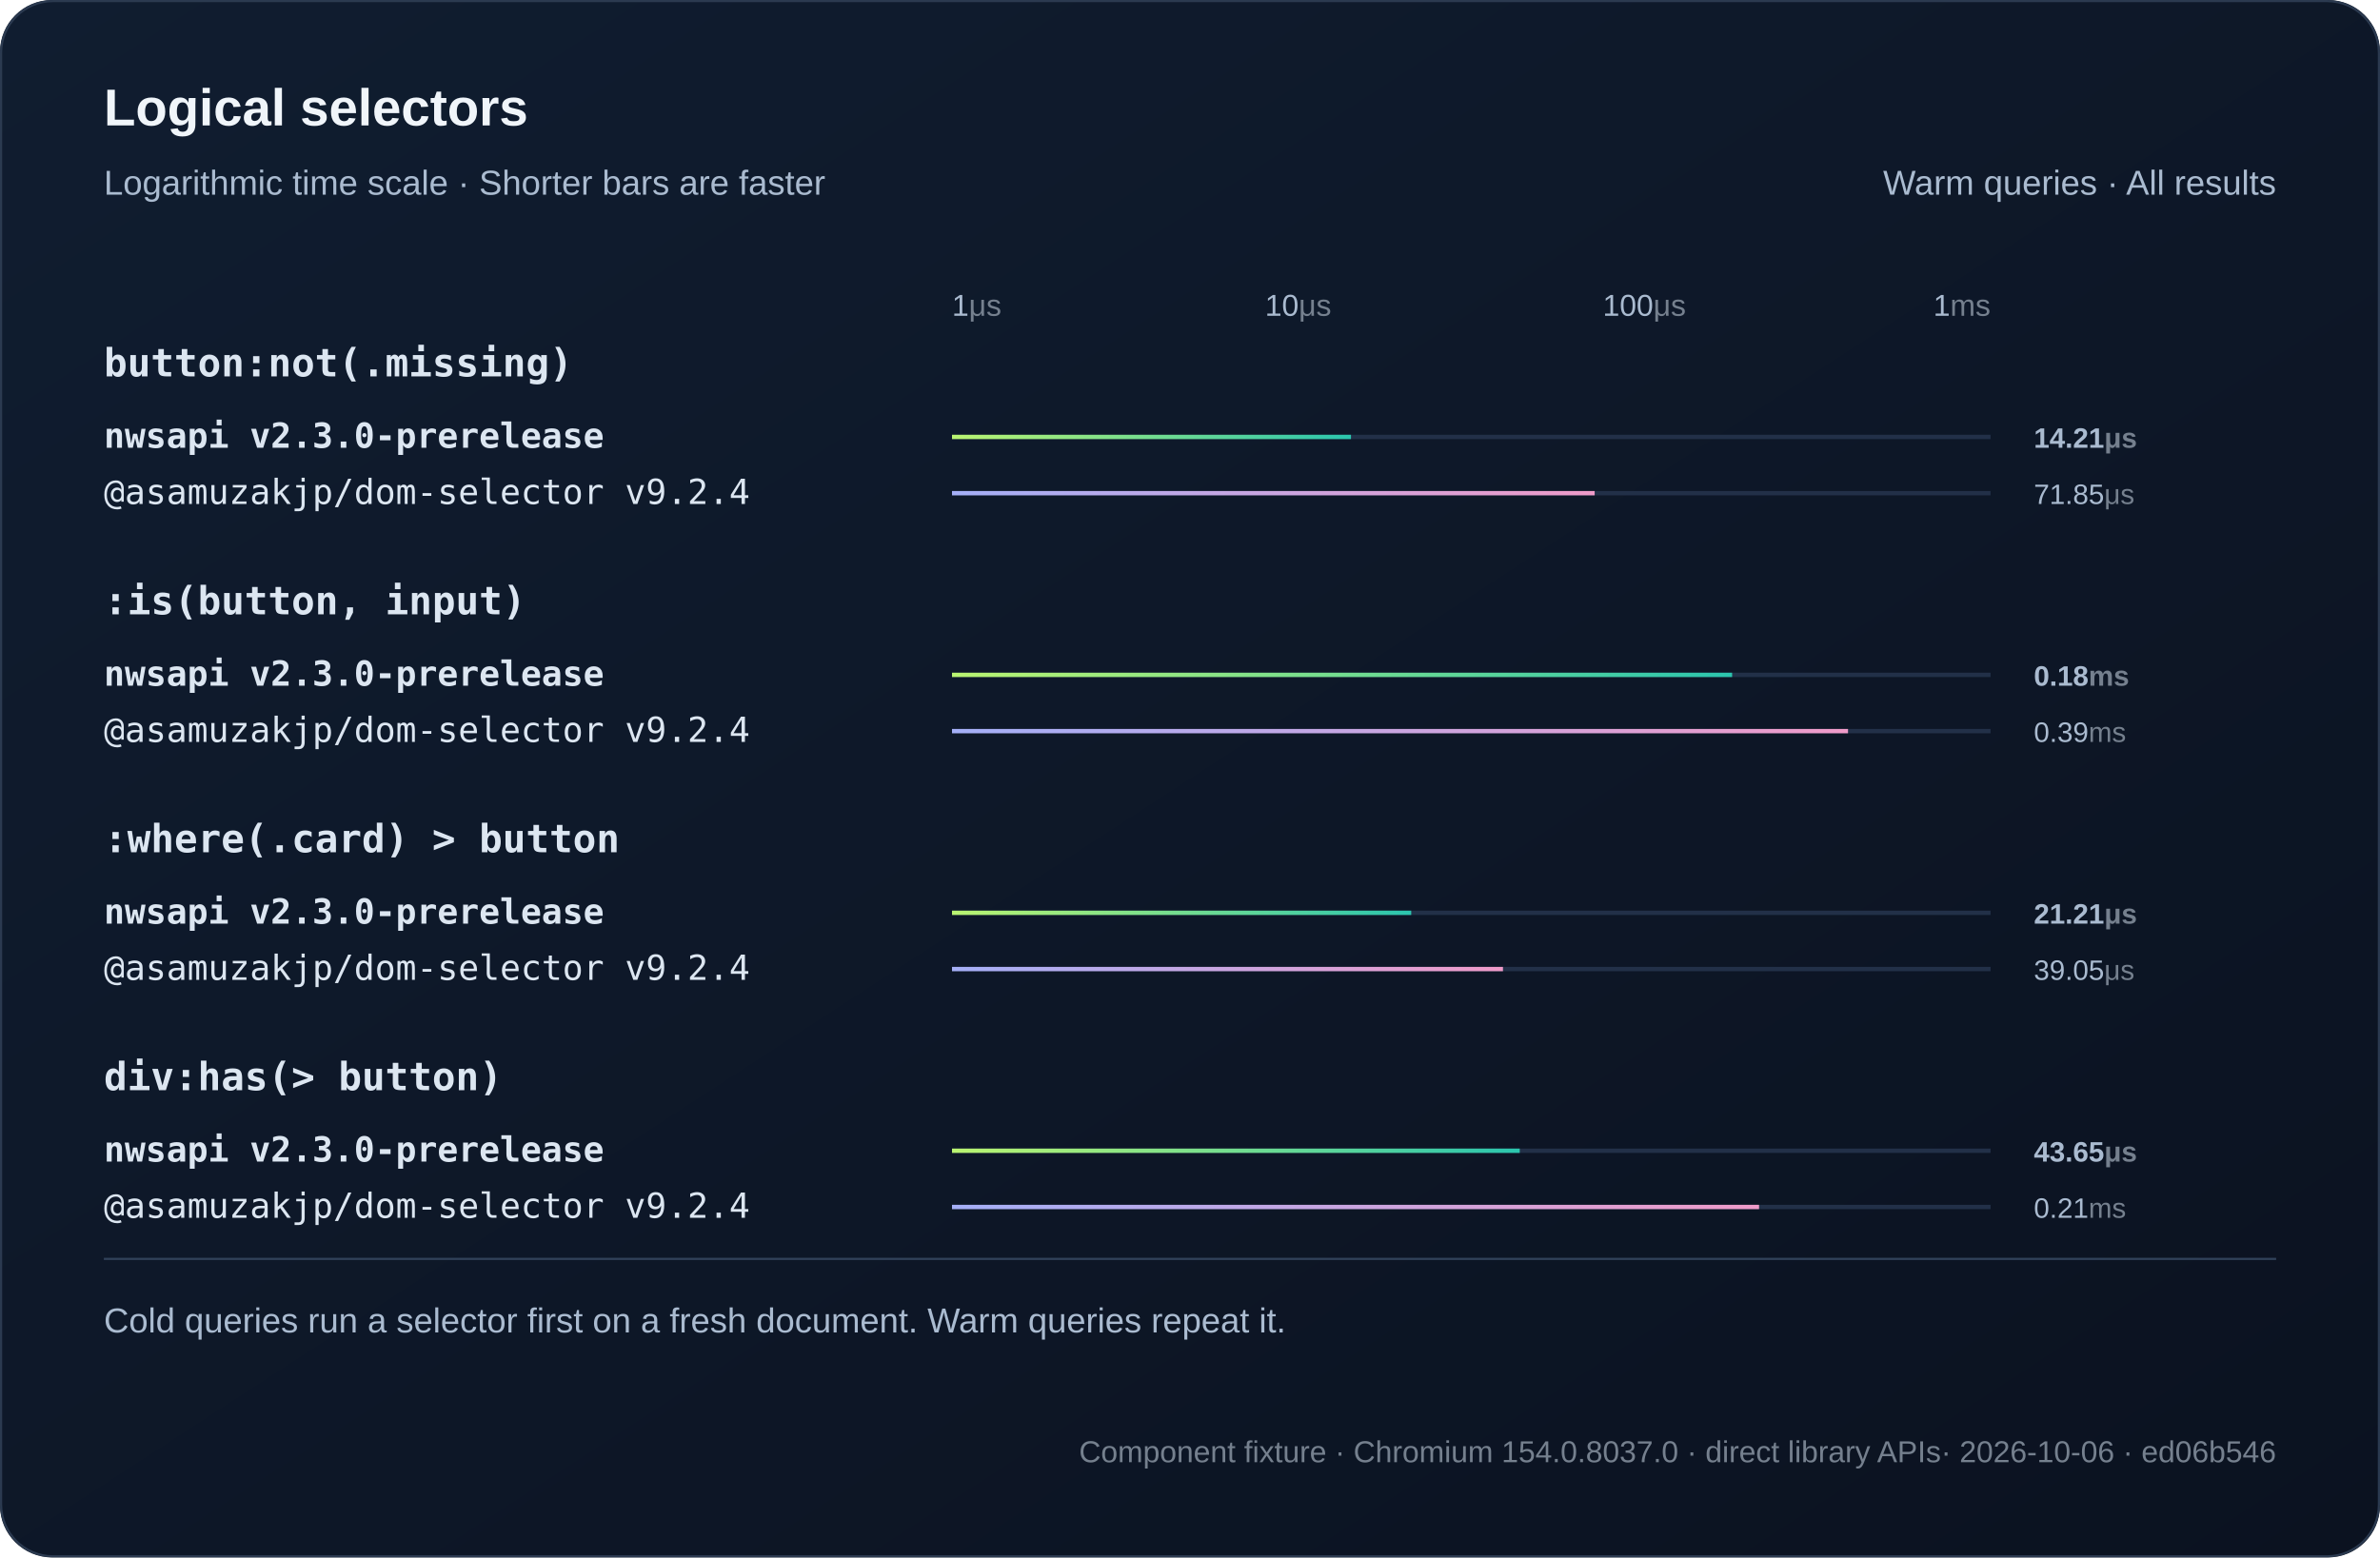
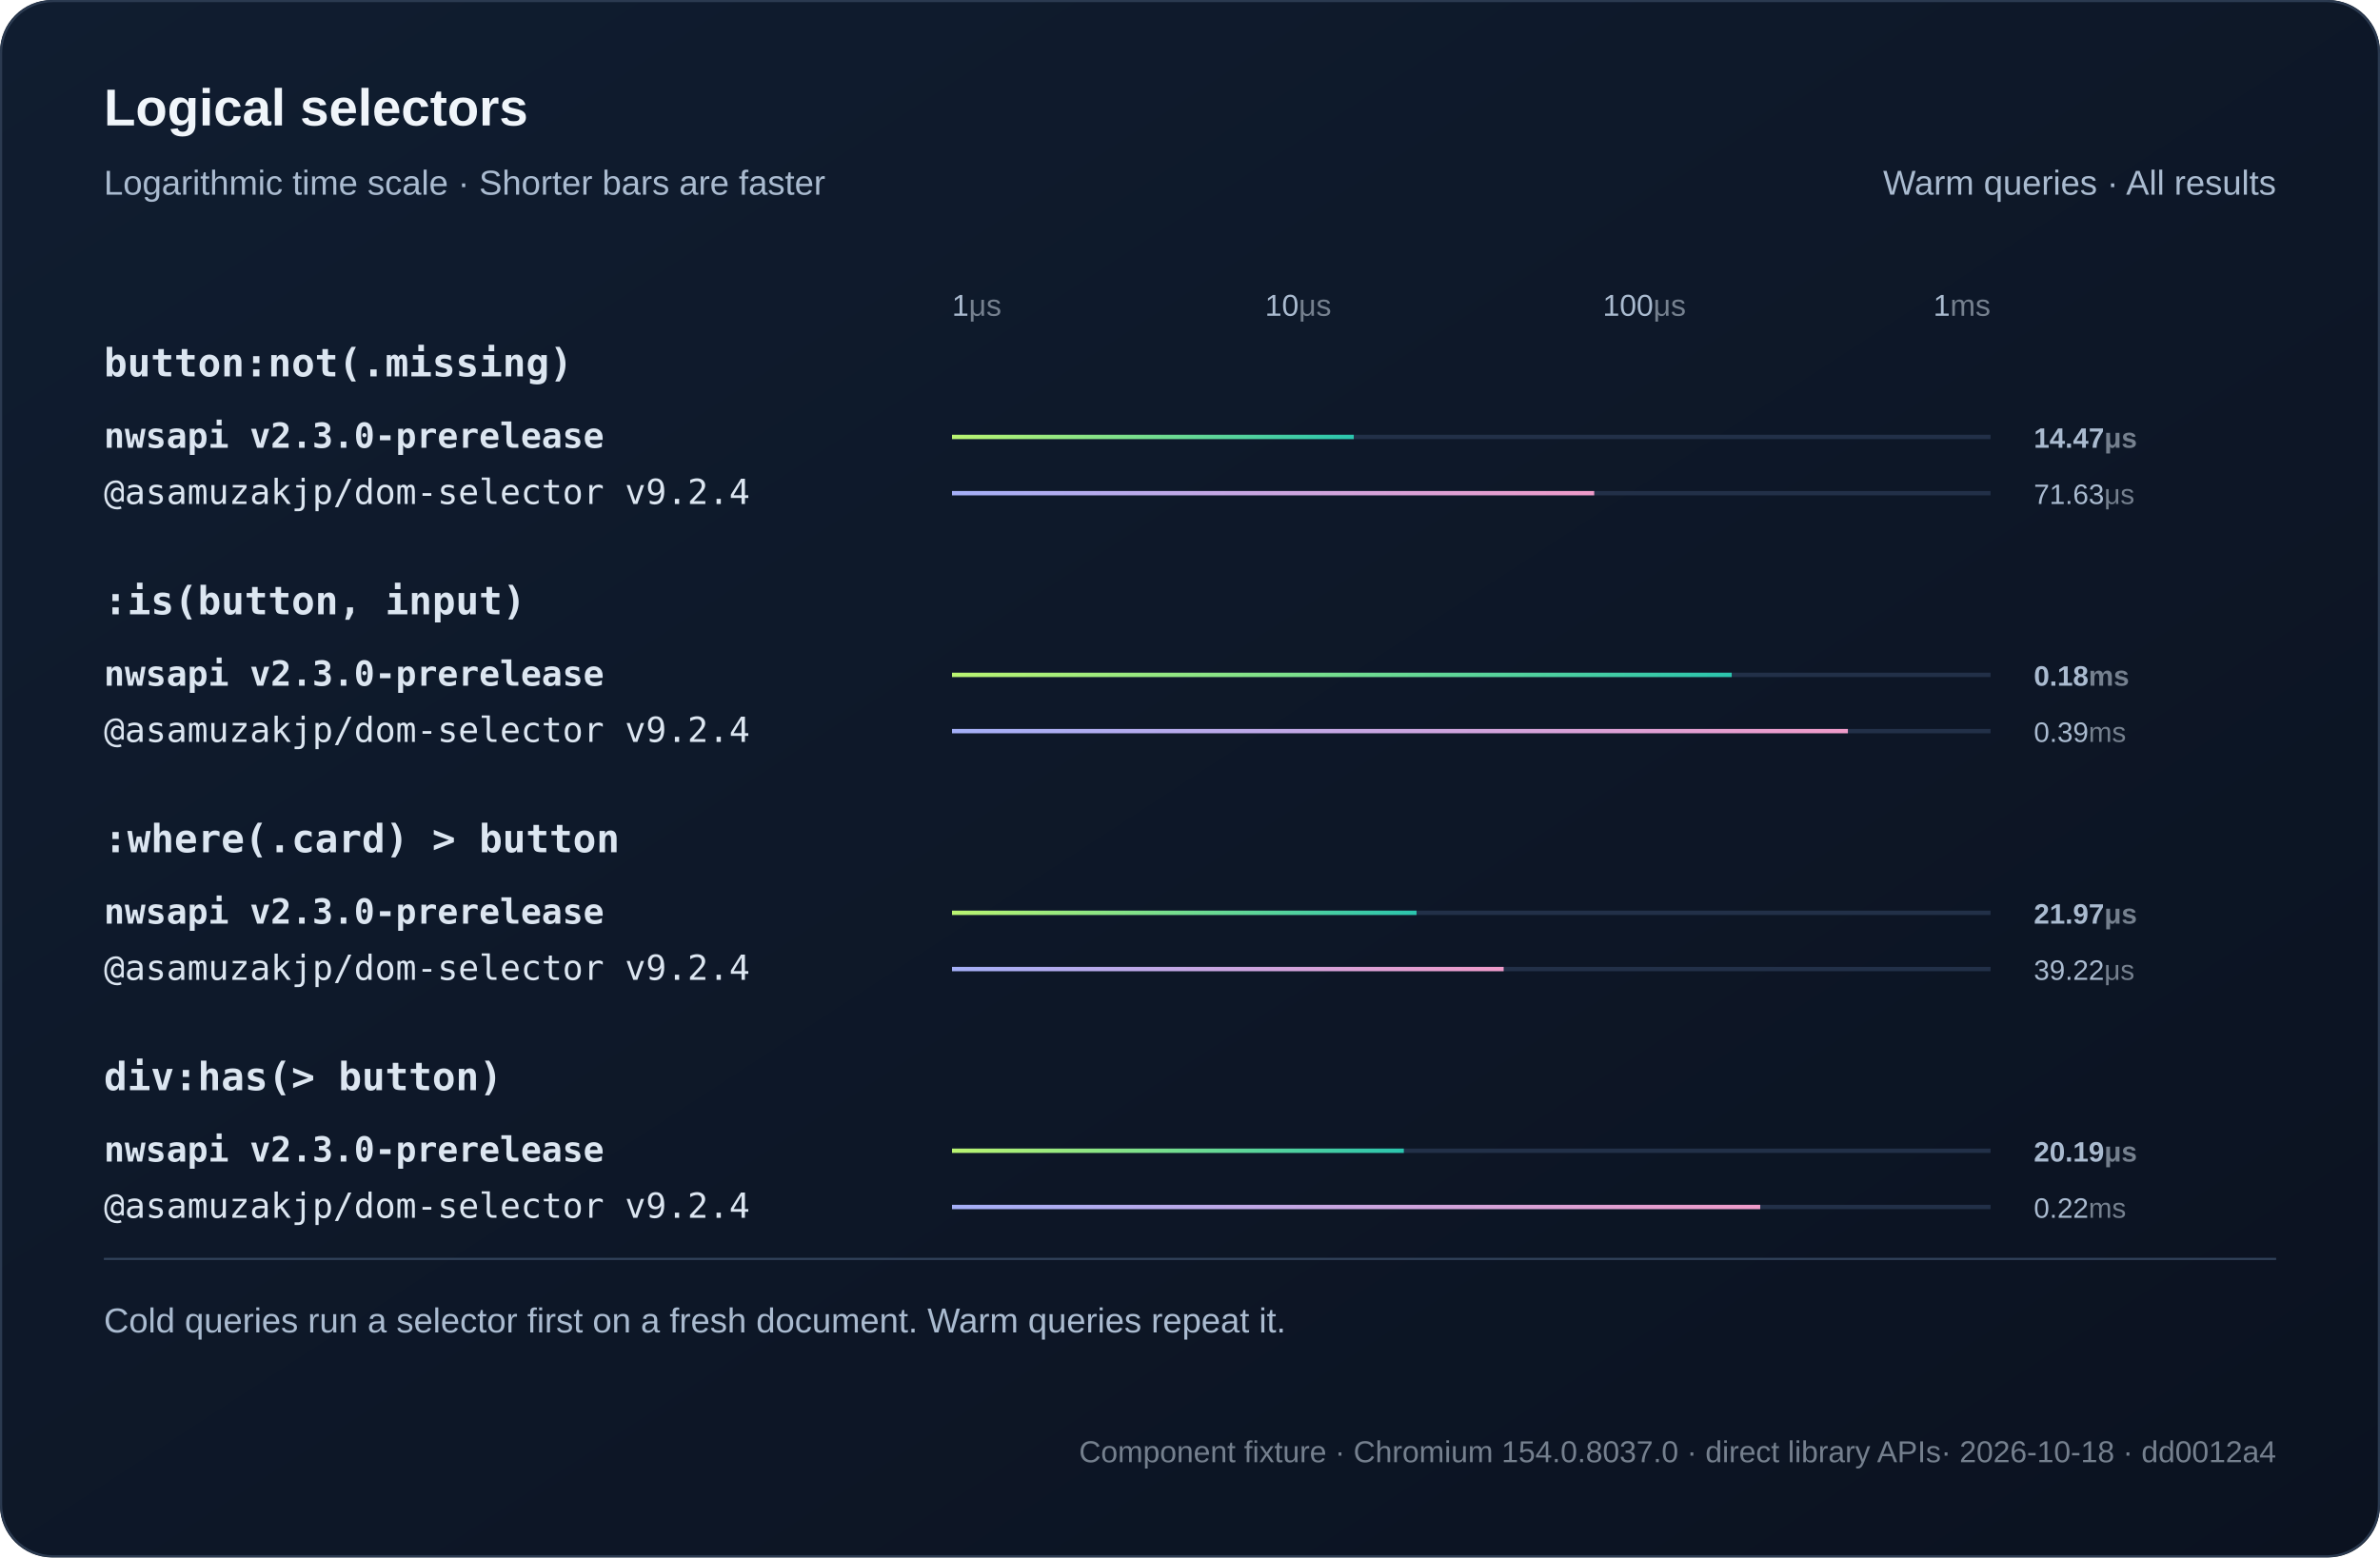
<svg xmlns="http://www.w3.org/2000/svg" width="1100" height="720" viewBox="0 0 1100 720" role="img">
  <defs>
    <linearGradient id="bg" x2="1" y2="1">
      <stop stop-color="#101d30" />
      <stop offset="1" stop-color="#0b1220" />
    </linearGradient>
    <linearGradient id="series0">
      <stop stop-color="#baf471" />
      <stop offset="1" stop-color="#2bc5ae" />
    </linearGradient>
    <linearGradient id="series1">
      <stop stop-color="#a4aff7" />
      <stop offset="1" stop-color="#ef9bc9" />
    </linearGradient>
  </defs>
  <style>text{font-family:Arial,Helvetica,sans-serif;fill:#f0f5fa}
.muted{fill:#aabbd0;font:16px Arial,Helvetica,sans-serif}
.code{font:18px Consolas,Menlo,monospace;fill:#dce6f1}
.note .code{font:16px Consolas,Menlo,monospace}
.metadata,.metadata .code{fill:#75808e;font-size:14px}
.chart-title{font-size:24px;font-weight:700}
.unit{fill:#75808e}
.package{font-family:Consolas,Menlo,monospace}
.comparison{font-size:14px;font-variant-numeric:tabular-nums}
.tick{fill:#aabbd0;font-size:12px}
.time{fill:#aabbd0;font-size:13px;font-variant-numeric:tabular-nums}
.engine{font-size:16px}.selector{font-weight:600}.tick{font-size:14px}</style>
  <rect width="1100" height="720" rx="24" fill="url(#bg)" />
  <rect x=".5" y=".5" width="1099" height="719" rx="24" fill="none" stroke="#2b3a50" />
  <text x="48" y="58" class="chart-title">Logical selectors</text>
  <text x="48" y="90" class="muted">Logarithmic time scale · Shorter bars are faster</text>
  <text x="1052" y="90" text-anchor="end" class="muted">Warm queries · All results</text>
  <text x="440" y="146" text-anchor="start" class="tick">1<tspan class="unit">μs</tspan>
  </text>
  <text x="600" y="146" text-anchor="middle" class="tick">10<tspan class="unit">μs</tspan>
  </text>
  <text x="760" y="146" text-anchor="middle" class="tick">100<tspan class="unit">μs</tspan>
  </text>
  <text x="920" y="146" text-anchor="end" class="tick">1<tspan class="unit">ms</tspan>
  </text>
  <text x="48" y="174" class="code selector">button:not(.missing)</text>
  <g>
    <text x="48" y="207" class="code engine" style="font-weight:700">nwsapi v2.3.0-prerelease</text>
    <path d="M440 202h480" stroke="#223048" stroke-width="2" />
-     <rect class="bar" x="440" y="201" width="184.4" height="2" fill="url(#series0)" />
-     <text x="940" y="207" class="time" style="font-weight:700">14.21<tspan class="unit">μs</tspan>
+     <rect class="bar" x="440" y="201" width="185.69" height="2" fill="url(#series0)" />
+     <text x="940" y="207" class="time" style="font-weight:700">14.47<tspan class="unit">μs</tspan>
    </text>
  </g>
  <g>
    <text x="48" y="233" class="code engine">@asamuzakjp/dom-selector v9.2.4</text>
    <path d="M440 228h480" stroke="#223048" stroke-width="2" />
-     <rect class="bar" x="440" y="227" width="297.03" height="2" fill="url(#series1)" />
-     <text x="940" y="233" class="time">71.85<tspan class="unit">μs</tspan>
+     <rect class="bar" x="440" y="227" width="296.82" height="2" fill="url(#series1)" />
+     <text x="940" y="233" class="time">71.63<tspan class="unit">μs</tspan>
    </text>
  </g>
  <text x="48" y="284" class="code selector">:is(button, input)</text>
  <g>
    <text x="48" y="317" class="code engine" style="font-weight:700">nwsapi v2.3.0-prerelease</text>
    <path d="M440 312h480" stroke="#223048" stroke-width="2" />
-     <rect class="bar" x="440" y="311" width="360.56" height="2" fill="url(#series0)" />
+     <rect class="bar" x="440" y="311" width="360.37" height="2" fill="url(#series0)" />
    <text x="940" y="317" class="time" style="font-weight:700">0.18<tspan class="unit">ms</tspan>
    </text>
  </g>
  <g>
    <text x="48" y="343" class="code engine">@asamuzakjp/dom-selector v9.2.4</text>
    <path d="M440 338h480" stroke="#223048" stroke-width="2" />
-     <rect class="bar" x="440" y="337" width="414.12" height="2" fill="url(#series1)" />
+     <rect class="bar" x="440" y="337" width="414.06" height="2" fill="url(#series1)" />
    <text x="940" y="343" class="time">0.39<tspan class="unit">ms</tspan>
    </text>
  </g>
  <text x="48" y="394" class="code selector">:where(.card) &gt; button</text>
  <g>
    <text x="48" y="427" class="code engine" style="font-weight:700">nwsapi v2.3.0-prerelease</text>
    <path d="M440 422h480" stroke="#223048" stroke-width="2" />
-     <rect class="bar" x="440" y="421" width="212.25" height="2" fill="url(#series0)" />
-     <text x="940" y="427" class="time" style="font-weight:700">21.21<tspan class="unit">μs</tspan>
+     <rect class="bar" x="440" y="421" width="214.7" height="2" fill="url(#series0)" />
+     <text x="940" y="427" class="time" style="font-weight:700">21.97<tspan class="unit">μs</tspan>
    </text>
  </g>
  <g>
    <text x="48" y="453" class="code engine">@asamuzakjp/dom-selector v9.2.4</text>
    <path d="M440 448h480" stroke="#223048" stroke-width="2" />
-     <rect class="bar" x="440" y="447" width="254.65" height="2" fill="url(#series1)" />
-     <text x="940" y="453" class="time">39.05<tspan class="unit">μs</tspan>
+     <rect class="bar" x="440" y="447" width="254.97" height="2" fill="url(#series1)" />
+     <text x="940" y="453" class="time">39.22<tspan class="unit">μs</tspan>
    </text>
  </g>
  <text x="48" y="504" class="code selector">div:has(&gt; button)</text>
  <g>
    <text x="48" y="537" class="code engine" style="font-weight:700">nwsapi v2.3.0-prerelease</text>
    <path d="M440 532h480" stroke="#223048" stroke-width="2" />
-     <rect class="bar" x="440" y="531" width="262.4" height="2" fill="url(#series0)" />
-     <text x="940" y="537" class="time" style="font-weight:700">43.65<tspan class="unit">μs</tspan>
+     <rect class="bar" x="440" y="531" width="208.83" height="2" fill="url(#series0)" />
+     <text x="940" y="537" class="time" style="font-weight:700">20.19<tspan class="unit">μs</tspan>
    </text>
  </g>
  <g>
    <text x="48" y="563" class="code engine">@asamuzakjp/dom-selector v9.2.4</text>
    <path d="M440 558h480" stroke="#223048" stroke-width="2" />
-     <rect class="bar" x="440" y="557" width="373.01" height="2" fill="url(#series1)" />
-     <text x="940" y="563" class="time">0.21<tspan class="unit">ms</tspan>
+     <rect class="bar" x="440" y="557" width="373.55" height="2" fill="url(#series1)" />
+     <text x="940" y="563" class="time">0.22<tspan class="unit">ms</tspan>
    </text>
  </g>
  <path d="M48 582h1004" stroke="#304159" />
  <text x="48" y="616" class="muted">Cold queries run a selector first on a fresh document. Warm queries repeat it.</text>
-   <text x="1052" y="676" text-anchor="end" class="muted note metadata">Component fixture · Chromium 154.0.8037.0 · direct library APIs<tspan fill="#75808e"> · 2026-10-06 · ed06b546</tspan>
+   <text x="1052" y="676" text-anchor="end" class="muted note metadata">Component fixture · Chromium 154.0.8037.0 · direct library APIs<tspan fill="#75808e"> · 2026-10-18 · dd0012a4</tspan>
  </text>
</svg>
